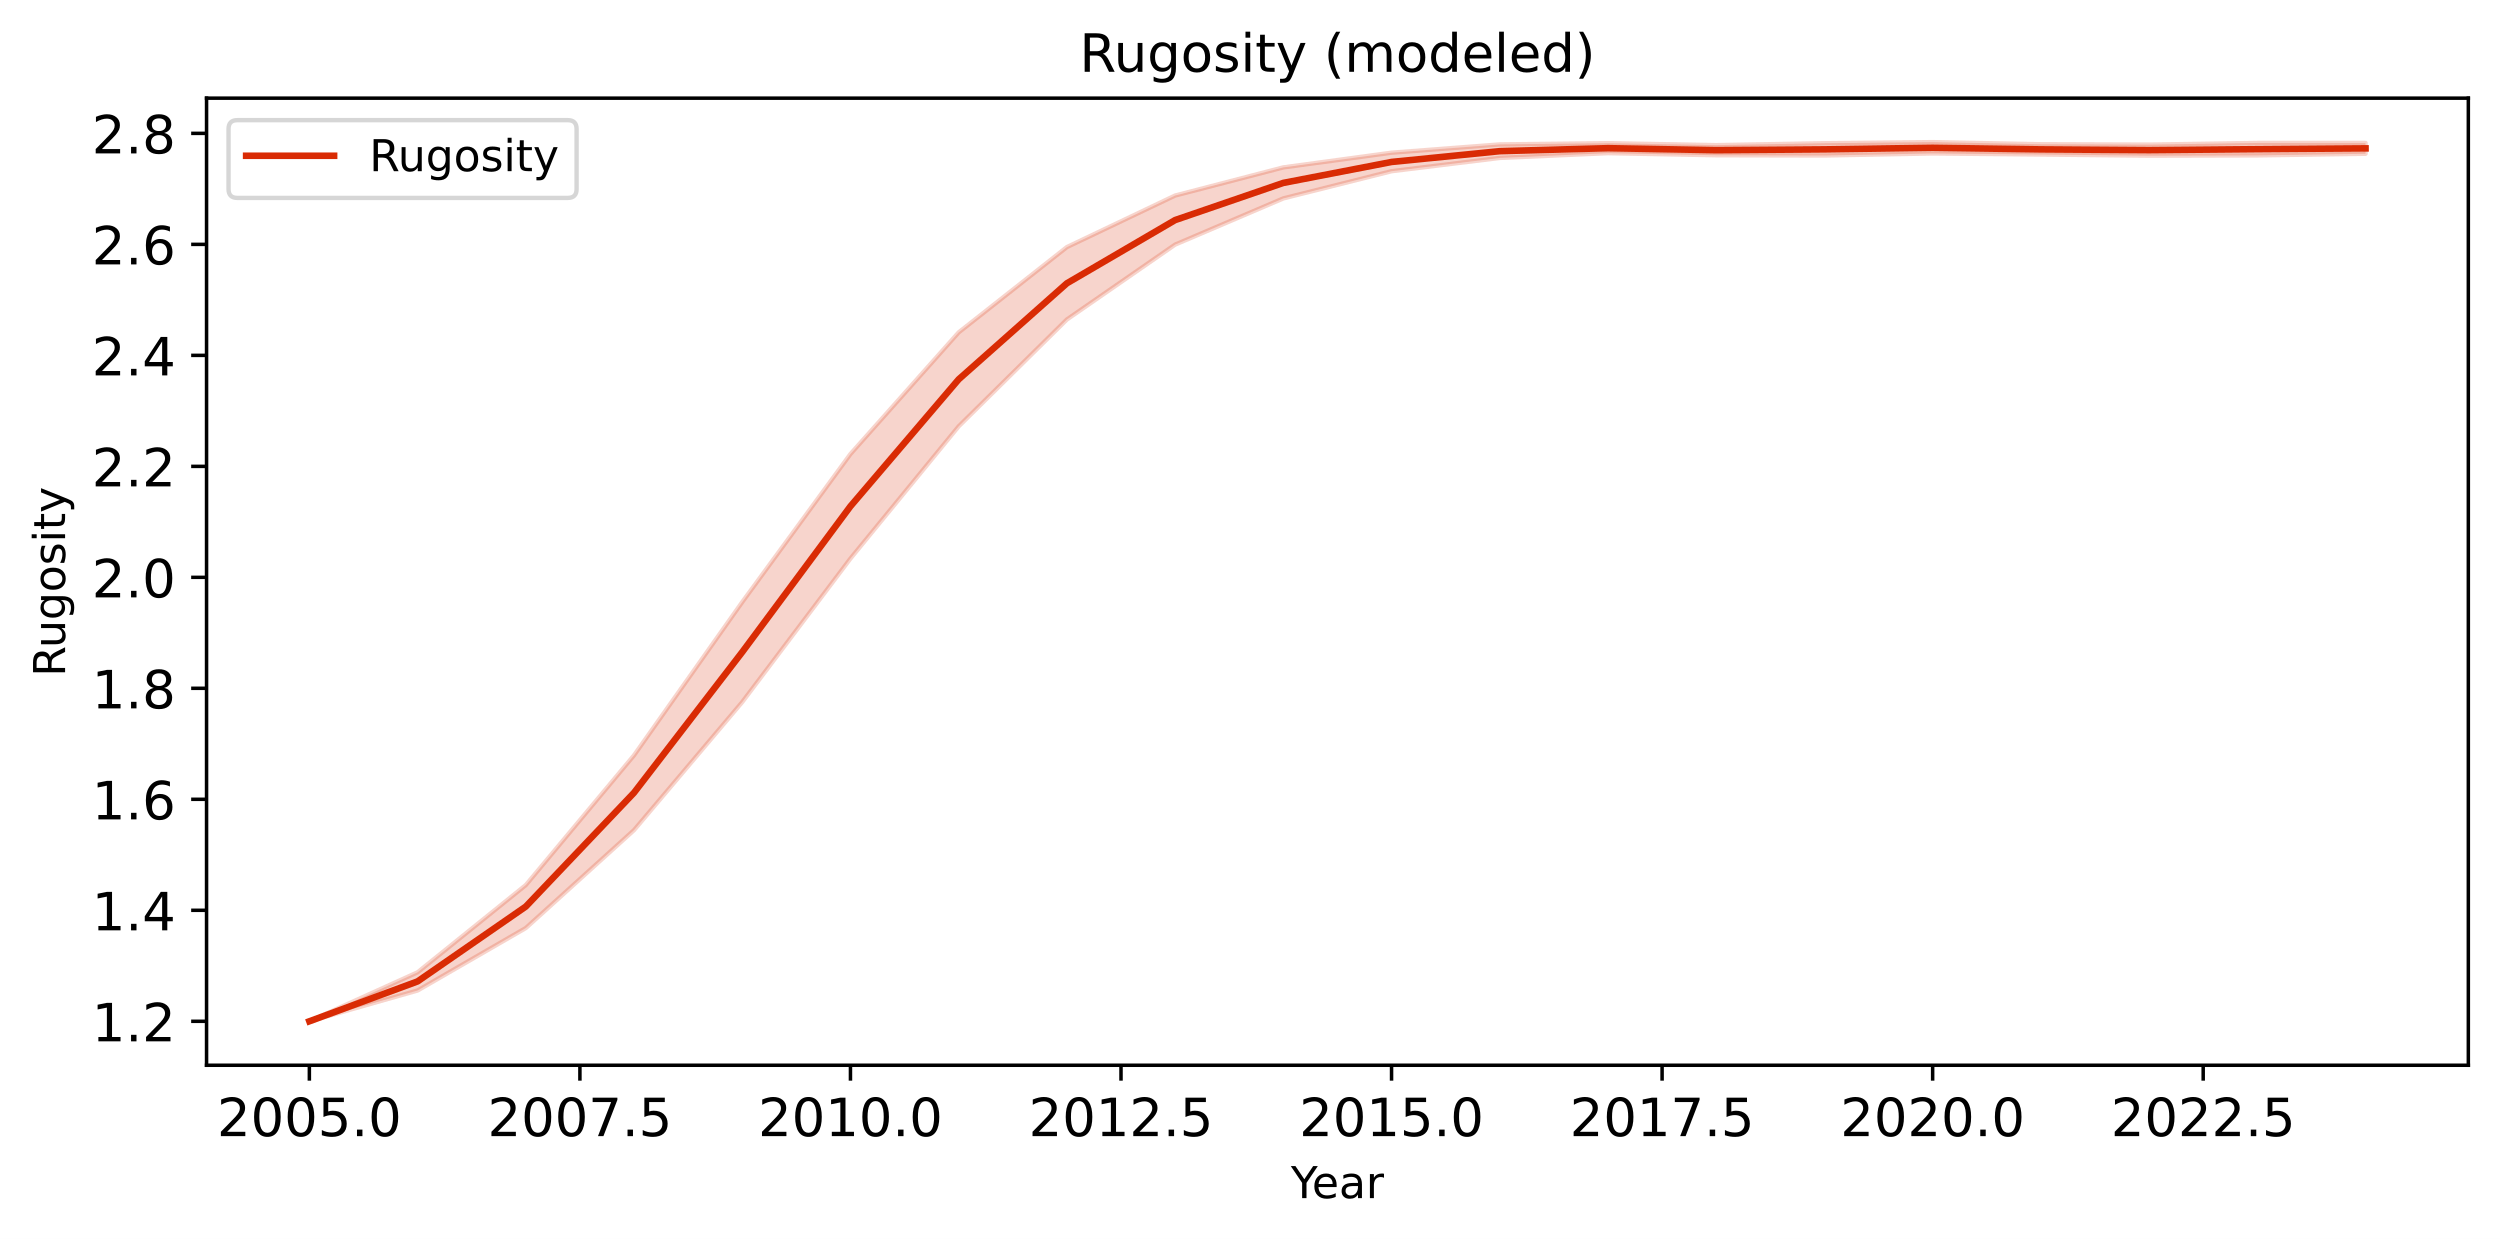
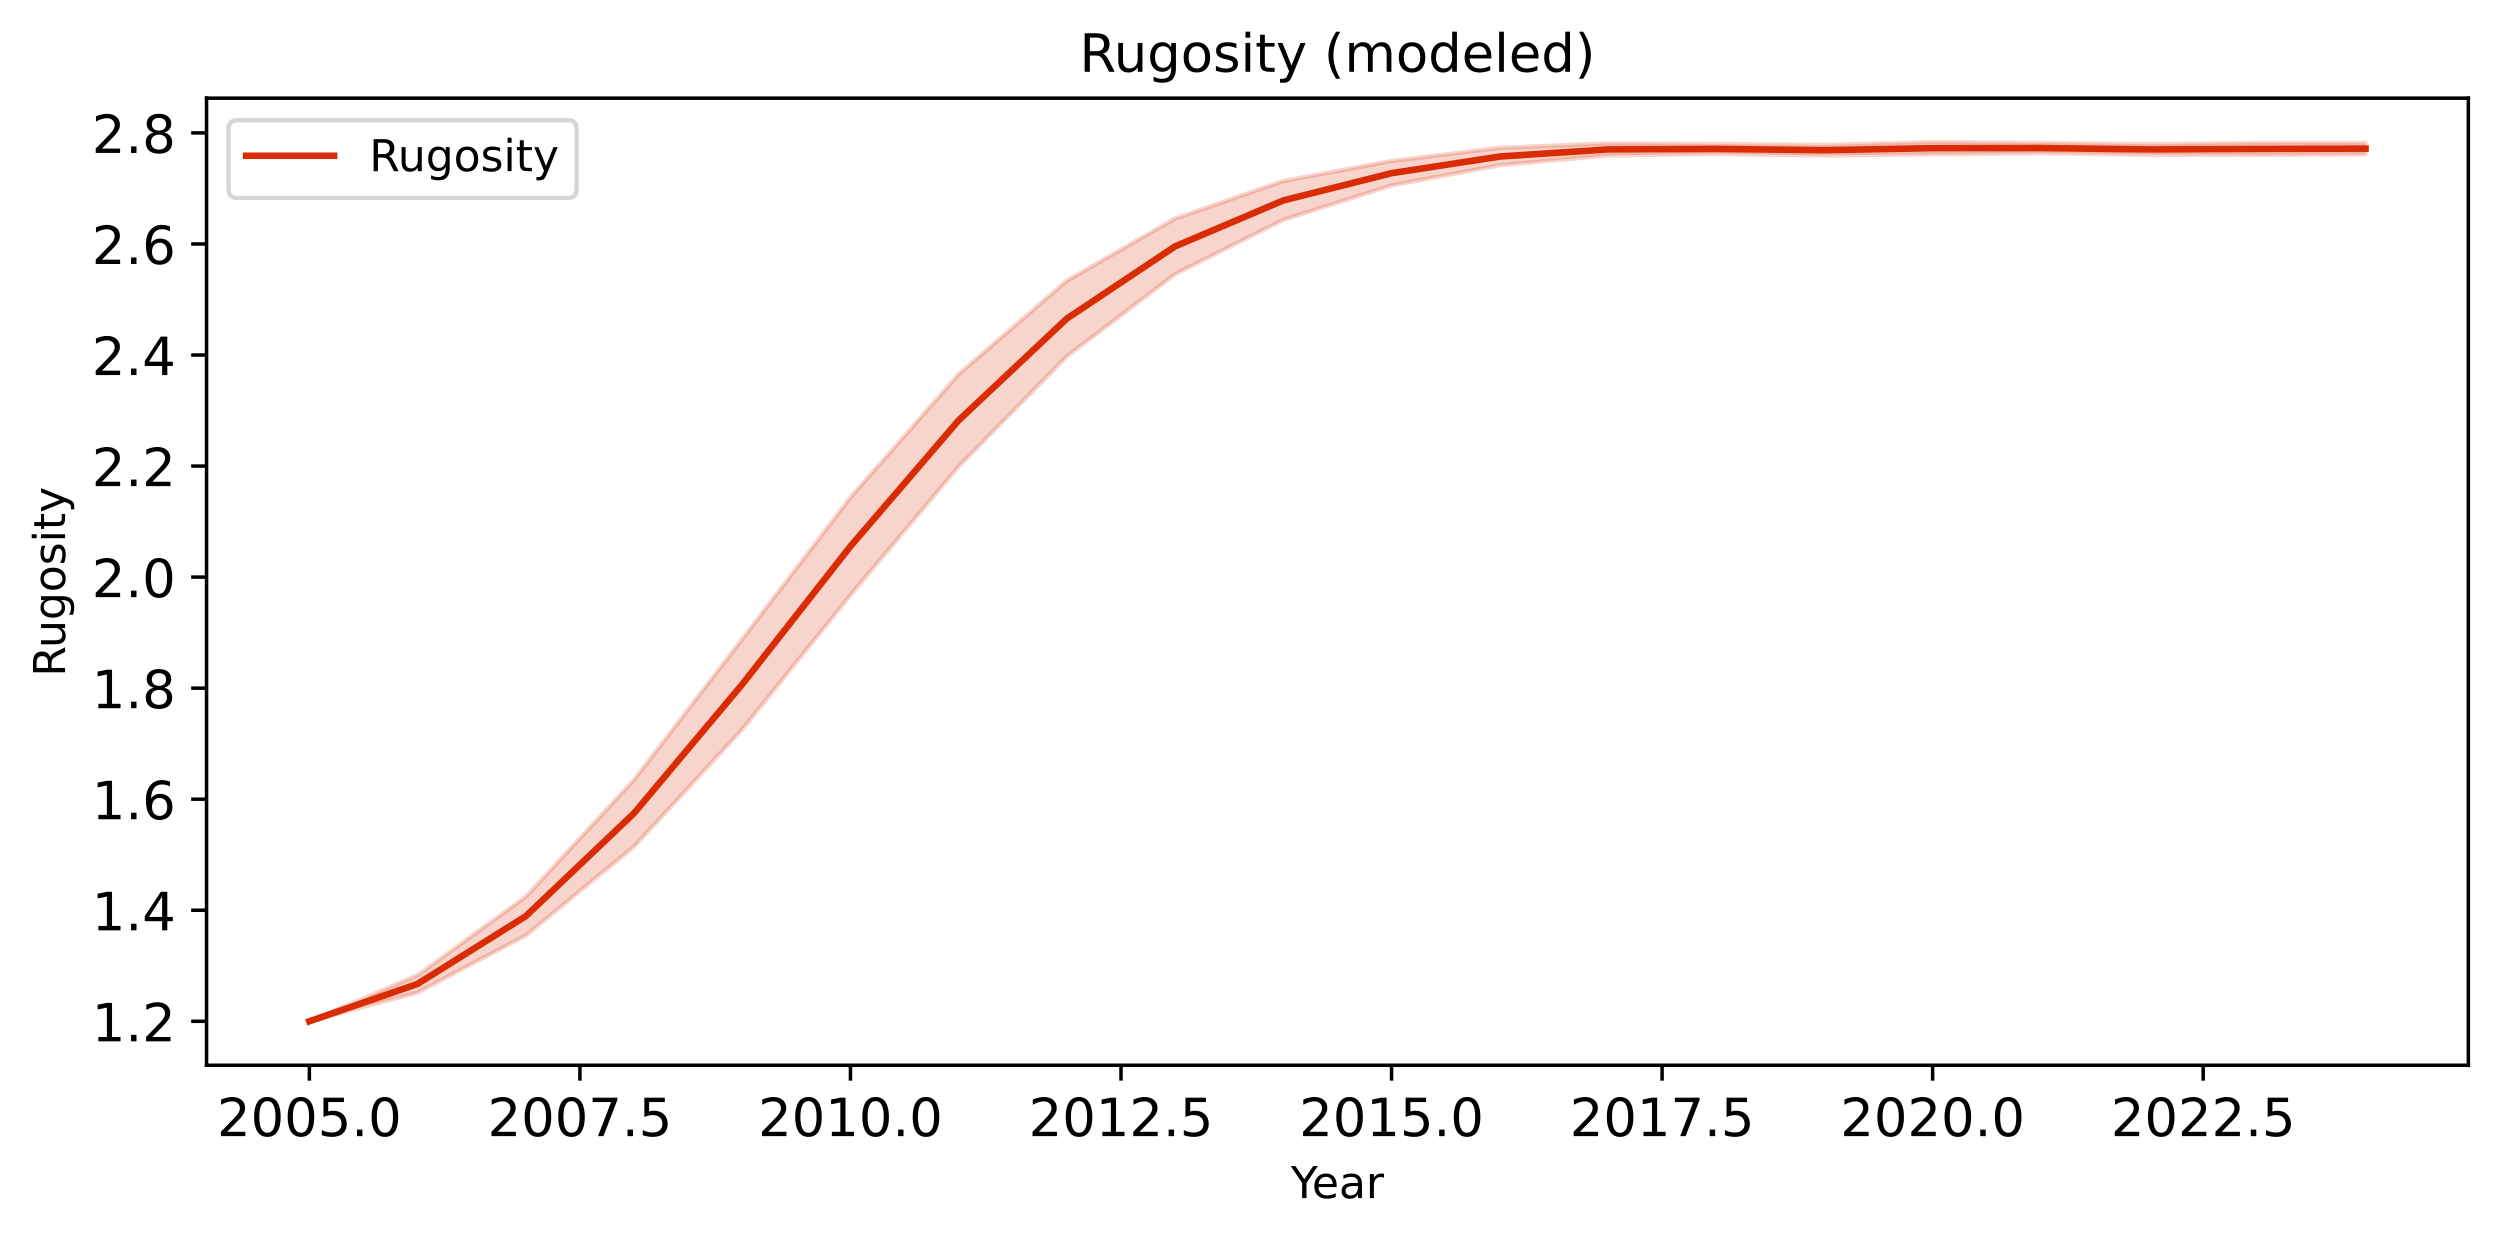
<svg xmlns="http://www.w3.org/2000/svg" xmlns:xlink="http://www.w3.org/1999/xlink" width="568.402pt" height="281.69pt" viewBox="0 0 568.402 281.69" version="1.1">
  <defs>
    <style type="text/css">*{stroke-linejoin: round; stroke-linecap: butt}</style>
  </defs>
  <g id="figure_1">
    <g id="patch_1">
      <path d="M 0 281.69  L 568.402 281.69  L 568.402 0  L 0 0  z " style="fill: #ffffff" />
    </g>
    <g id="axes_1">
      <g id="patch_2">
        <path d="M 46.962 242.198  L 561.202 242.198  L 561.202 22.318  L 46.962 22.318  z " style="fill: #ffffff" />
      </g>
      <g id="PolyCollection_1">
        <defs>
-           <path id="mac726b7812" d="M 70.336 -49.486  L 70.336 -49.486  L 94.941 -56.492  L 119.546 -70.69  L 144.151 -92.953  L 168.756 -122.072  L 193.36 -154.703  L 217.965 -184.761  L 242.57 -209.053  L 267.175 -226.074  L 291.779 -236.58  L 316.384 -242.764  L 340.989 -245.786  L 365.594 -246.87  L 390.199 -246.392  L 414.803 -246.337  L 439.408 -246.804  L 464.013 -246.562  L 488.618 -246.294  L 513.223 -246.361  L 537.827 -246.729  L 537.827 -249.188  L 537.827 -249.188  L 513.223 -249.185  L 488.618 -248.806  L 464.013 -248.896  L 439.408 -249.377  L 414.803 -249.123  L 390.199 -248.693  L 365.594 -249.134  L 340.989 -248.856  L 316.384 -246.972  L 291.779 -243.633  L 267.175 -237.232  L 242.57 -225.511  L 217.965 -206.121  L 193.36 -178.462  L 168.756 -144.803  L 144.151 -109.964  L 119.546 -80.458  L 94.941 -60.624  L 70.336 -49.486  z " style="stroke: #d92b04; stroke-opacity: 0.2" />
+           <path id="m39a27b8bbf" d="M 70.336 -49.486  L 70.336 -49.486  L 94.941 -56.027  L 119.546 -69.006  L 144.151 -89.209  L 168.756 -115.851  L 193.36 -146.396  L 217.965 -175.647  L 242.57 -200.673  L 267.175 -219.361  L 291.779 -231.715  L 316.384 -239.542  L 340.989 -244.142  L 365.594 -246.362  L 390.199 -246.704  L 414.803 -246.362  L 439.408 -246.63  L 464.013 -246.867  L 488.618 -246.519  L 513.223 -246.487  L 537.827 -246.62  L 537.827 -249.184  L 537.827 -249.184  L 513.223 -249.172  L 488.618 -248.914  L 464.013 -249.19  L 439.408 -249.377  L 414.803 -248.727  L 390.199 -248.962  L 365.594 -249.081  L 340.989 -248.066  L 316.384 -245.098  L 291.779 -240.528  L 267.175 -232  L 242.57 -217.873  L 217.965 -196.615  L 193.36 -168.584  L 168.756 -136.364  L 144.151 -104.378  L 119.546 -77.781  L 94.941 -59.952  L 70.336 -49.486  z " style="stroke: #d92b04; stroke-opacity: 0.2" />
        </defs>
-         <g clip-path="url(#p913ce1762b)">
-           <use xlink:href="#mac726b7812" x="0" y="281.69" style="fill: #d92b04; fill-opacity: 0.2; stroke: #d92b04; stroke-opacity: 0.2" />
+         <g clip-path="url(#pcc799532cc)">
+           <use xlink:href="#m39a27b8bbf" x="0" y="281.69" style="fill: #d92b04; fill-opacity: 0.2; stroke: #d92b04; stroke-opacity: 0.2" />
        </g>
      </g>
      <g id="matplotlib.axis_1">
        <g id="xtick_1">
          <g id="line2d_1">
            <defs>
-               <path id="m2858923a81" d="M 0 0  L 0 3.5  " style="stroke: #000000; stroke-width: 0.8" />
+               <path id="md0f770f14e" d="M 0 0  L 0 3.5  " style="stroke: #000000; stroke-width: 0.8" />
            </defs>
            <g>
-               <use xlink:href="#m2858923a81" x="70.336" y="242.198" style="stroke: #000000; stroke-width: 0.8" />
+               <use xlink:href="#md0f770f14e" x="70.336" y="242.198" style="stroke: #000000; stroke-width: 0.8" />
            </g>
          </g>
          <g id="text_1">
            <g transform="translate(49.34204 258.3163) scale(0.12 -0.12)">
              <defs>
                <path id="DejaVuSans-32" d="M 1228 531  L 3431 531  L 3431 0  L 469 0  L 469 531  Q 828 903 1448 1529  Q 2069 2156 2228 2338  Q 2531 2678 2651 2914  Q 2772 3150 2772 3378  Q 2772 3750 2511 3984  Q 2250 4219 1831 4219  Q 1534 4219 1204 4116  Q 875 4013 500 3803  L 500 4441  Q 881 4594 1212 4672  Q 1544 4750 1819 4750  Q 2544 4750 2975 4387  Q 3406 4025 3406 3419  Q 3406 3131 3298 2873  Q 3191 2616 2906 2266  Q 2828 2175 2409 1742  Q 1991 1309 1228 531  z " transform="scale(0.015625)" />
                <path id="DejaVuSans-30" d="M 2034 4250  Q 1547 4250 1301 3770  Q 1056 3291 1056 2328  Q 1056 1369 1301 889  Q 1547 409 2034 409  Q 2525 409 2770 889  Q 3016 1369 3016 2328  Q 3016 3291 2770 3770  Q 2525 4250 2034 4250  z M 2034 4750  Q 2819 4750 3233 4129  Q 3647 3509 3647 2328  Q 3647 1150 3233 529  Q 2819 -91 2034 -91  Q 1250 -91 836 529  Q 422 1150 422 2328  Q 422 3509 836 4129  Q 1250 4750 2034 4750  z " transform="scale(0.015625)" />
                <path id="DejaVuSans-35" d="M 691 4666  L 3169 4666  L 3169 4134  L 1269 4134  L 1269 2991  Q 1406 3038 1543 3061  Q 1681 3084 1819 3084  Q 2600 3084 3056 2656  Q 3513 2228 3513 1497  Q 3513 744 3044 326  Q 2575 -91 1722 -91  Q 1428 -91 1123 -41  Q 819 9 494 109  L 494 744  Q 775 591 1075 516  Q 1375 441 1709 441  Q 2250 441 2565 725  Q 2881 1009 2881 1497  Q 2881 1984 2565 2268  Q 2250 2553 1709 2553  Q 1456 2553 1204 2497  Q 953 2441 691 2322  L 691 4666  z " transform="scale(0.015625)" />
                <path id="DejaVuSans-2e" d="M 684 794  L 1344 794  L 1344 0  L 684 0  L 684 794  z " transform="scale(0.015625)" />
              </defs>
              <use xlink:href="#DejaVuSans-32" />
              <use xlink:href="#DejaVuSans-30" x="63.623" />
              <use xlink:href="#DejaVuSans-30" x="127.246" />
              <use xlink:href="#DejaVuSans-35" x="190.869" />
              <use xlink:href="#DejaVuSans-2e" x="254.492" />
              <use xlink:href="#DejaVuSans-30" x="286.279" />
            </g>
          </g>
        </g>
        <g id="xtick_2">
          <g id="line2d_2">
            <g>
-               <use xlink:href="#m2858923a81" x="131.848" y="242.198" style="stroke: #000000; stroke-width: 0.8" />
+               <use xlink:href="#md0f770f14e" x="131.848" y="242.198" style="stroke: #000000; stroke-width: 0.8" />
            </g>
          </g>
          <g id="text_2">
            <g transform="translate(110.854 258.3163) scale(0.12 -0.12)">
              <defs>
                <path id="DejaVuSans-37" d="M 525 4666  L 3525 4666  L 3525 4397  L 1831 0  L 1172 0  L 2766 4134  L 525 4134  L 525 4666  z " transform="scale(0.015625)" />
              </defs>
              <use xlink:href="#DejaVuSans-32" />
              <use xlink:href="#DejaVuSans-30" x="63.623" />
              <use xlink:href="#DejaVuSans-30" x="127.246" />
              <use xlink:href="#DejaVuSans-37" x="190.869" />
              <use xlink:href="#DejaVuSans-2e" x="254.492" />
              <use xlink:href="#DejaVuSans-35" x="286.279" />
            </g>
          </g>
        </g>
        <g id="xtick_3">
          <g id="line2d_3">
            <g>
-               <use xlink:href="#m2858923a81" x="193.36" y="242.198" style="stroke: #000000; stroke-width: 0.8" />
+               <use xlink:href="#md0f770f14e" x="193.36" y="242.198" style="stroke: #000000; stroke-width: 0.8" />
            </g>
          </g>
          <g id="text_3">
            <g transform="translate(172.366 258.3163) scale(0.12 -0.12)">
              <defs>
                <path id="DejaVuSans-31" d="M 794 531  L 1825 531  L 1825 4091  L 703 3866  L 703 4441  L 1819 4666  L 2450 4666  L 2450 531  L 3481 531  L 3481 0  L 794 0  L 794 531  z " transform="scale(0.015625)" />
              </defs>
              <use xlink:href="#DejaVuSans-32" />
              <use xlink:href="#DejaVuSans-30" x="63.623" />
              <use xlink:href="#DejaVuSans-31" x="127.246" />
              <use xlink:href="#DejaVuSans-30" x="190.869" />
              <use xlink:href="#DejaVuSans-2e" x="254.492" />
              <use xlink:href="#DejaVuSans-30" x="286.279" />
            </g>
          </g>
        </g>
        <g id="xtick_4">
          <g id="line2d_4">
            <g>
-               <use xlink:href="#m2858923a81" x="254.872" y="242.198" style="stroke: #000000; stroke-width: 0.8" />
+               <use xlink:href="#md0f770f14e" x="254.872" y="242.198" style="stroke: #000000; stroke-width: 0.8" />
            </g>
          </g>
          <g id="text_4">
            <g transform="translate(233.8779 258.3163) scale(0.12 -0.12)">
              <use xlink:href="#DejaVuSans-32" />
              <use xlink:href="#DejaVuSans-30" x="63.623" />
              <use xlink:href="#DejaVuSans-31" x="127.246" />
              <use xlink:href="#DejaVuSans-32" x="190.869" />
              <use xlink:href="#DejaVuSans-2e" x="254.492" />
              <use xlink:href="#DejaVuSans-35" x="286.279" />
            </g>
          </g>
        </g>
        <g id="xtick_5">
          <g id="line2d_5">
            <g>
-               <use xlink:href="#m2858923a81" x="316.384" y="242.198" style="stroke: #000000; stroke-width: 0.8" />
+               <use xlink:href="#md0f770f14e" x="316.384" y="242.198" style="stroke: #000000; stroke-width: 0.8" />
            </g>
          </g>
          <g id="text_5">
            <g transform="translate(295.3899 258.3163) scale(0.12 -0.12)">
              <use xlink:href="#DejaVuSans-32" />
              <use xlink:href="#DejaVuSans-30" x="63.623" />
              <use xlink:href="#DejaVuSans-31" x="127.246" />
              <use xlink:href="#DejaVuSans-35" x="190.869" />
              <use xlink:href="#DejaVuSans-2e" x="254.492" />
              <use xlink:href="#DejaVuSans-30" x="286.279" />
            </g>
          </g>
        </g>
        <g id="xtick_6">
          <g id="line2d_6">
            <g>
-               <use xlink:href="#m2858923a81" x="377.896" y="242.198" style="stroke: #000000; stroke-width: 0.8" />
+               <use xlink:href="#md0f770f14e" x="377.896" y="242.198" style="stroke: #000000; stroke-width: 0.8" />
            </g>
          </g>
          <g id="text_6">
            <g transform="translate(356.9019 258.3163) scale(0.12 -0.12)">
              <use xlink:href="#DejaVuSans-32" />
              <use xlink:href="#DejaVuSans-30" x="63.623" />
              <use xlink:href="#DejaVuSans-31" x="127.246" />
              <use xlink:href="#DejaVuSans-37" x="190.869" />
              <use xlink:href="#DejaVuSans-2e" x="254.492" />
              <use xlink:href="#DejaVuSans-35" x="286.279" />
            </g>
          </g>
        </g>
        <g id="xtick_7">
          <g id="line2d_7">
            <g>
-               <use xlink:href="#m2858923a81" x="439.408" y="242.198" style="stroke: #000000; stroke-width: 0.8" />
+               <use xlink:href="#md0f770f14e" x="439.408" y="242.198" style="stroke: #000000; stroke-width: 0.8" />
            </g>
          </g>
          <g id="text_7">
            <g transform="translate(418.4138 258.3163) scale(0.12 -0.12)">
              <use xlink:href="#DejaVuSans-32" />
              <use xlink:href="#DejaVuSans-30" x="63.623" />
              <use xlink:href="#DejaVuSans-32" x="127.246" />
              <use xlink:href="#DejaVuSans-30" x="190.869" />
              <use xlink:href="#DejaVuSans-2e" x="254.492" />
              <use xlink:href="#DejaVuSans-30" x="286.279" />
            </g>
          </g>
        </g>
        <g id="xtick_8">
          <g id="line2d_8">
            <g>
-               <use xlink:href="#m2858923a81" x="500.92" y="242.198" style="stroke: #000000; stroke-width: 0.8" />
+               <use xlink:href="#md0f770f14e" x="500.92" y="242.198" style="stroke: #000000; stroke-width: 0.8" />
            </g>
          </g>
          <g id="text_8">
            <g transform="translate(479.9258 258.3163) scale(0.12 -0.12)">
              <use xlink:href="#DejaVuSans-32" />
              <use xlink:href="#DejaVuSans-30" x="63.623" />
              <use xlink:href="#DejaVuSans-32" x="127.246" />
              <use xlink:href="#DejaVuSans-32" x="190.869" />
              <use xlink:href="#DejaVuSans-2e" x="254.492" />
              <use xlink:href="#DejaVuSans-35" x="286.279" />
            </g>
          </g>
        </g>
        <g id="text_9">
          <g transform="translate(293.4944 272.4103) scale(0.1 -0.1)">
            <defs>
              <path id="DejaVuSans-59" d="M -13 4666  L 666 4666  L 1959 2747  L 3244 4666  L 3922 4666  L 2272 2222  L 2272 0  L 1638 0  L 1638 2222  L -13 4666  z " transform="scale(0.015625)" />
              <path id="DejaVuSans-65" d="M 3597 1894  L 3597 1613  L 953 1613  Q 991 1019 1311 708  Q 1631 397 2203 397  Q 2534 397 2845 478  Q 3156 559 3463 722  L 3463 178  Q 3153 47 2828 -22  Q 2503 -91 2169 -91  Q 1331 -91 842 396  Q 353 884 353 1716  Q 353 2575 817 3079  Q 1281 3584 2069 3584  Q 2775 3584 3186 3129  Q 3597 2675 3597 1894  z M 3022 2063  Q 3016 2534 2758 2815  Q 2500 3097 2075 3097  Q 1594 3097 1305 2825  Q 1016 2553 972 2059  L 3022 2063  z " transform="scale(0.015625)" />
              <path id="DejaVuSans-61" d="M 2194 1759  Q 1497 1759 1228 1600  Q 959 1441 959 1056  Q 959 750 1161 570  Q 1363 391 1709 391  Q 2188 391 2477 730  Q 2766 1069 2766 1631  L 2766 1759  L 2194 1759  z M 3341 1997  L 3341 0  L 2766 0  L 2766 531  Q 2569 213 2275 61  Q 1981 -91 1556 -91  Q 1019 -91 701 211  Q 384 513 384 1019  Q 384 1609 779 1909  Q 1175 2209 1959 2209  L 2766 2209  L 2766 2266  Q 2766 2663 2505 2880  Q 2244 3097 1772 3097  Q 1472 3097 1187 3025  Q 903 2953 641 2809  L 641 3341  Q 956 3463 1253 3523  Q 1550 3584 1831 3584  Q 2591 3584 2966 3190  Q 3341 2797 3341 1997  z " transform="scale(0.015625)" />
              <path id="DejaVuSans-72" d="M 2631 2963  Q 2534 3019 2420 3045  Q 2306 3072 2169 3072  Q 1681 3072 1420 2755  Q 1159 2438 1159 1844  L 1159 0  L 581 0  L 581 3500  L 1159 3500  L 1159 2956  Q 1341 3275 1631 3429  Q 1922 3584 2338 3584  Q 2397 3584 2469 3576  Q 2541 3569 2628 3553  L 2631 2963  z " transform="scale(0.015625)" />
            </defs>
            <use xlink:href="#DejaVuSans-59" />
            <use xlink:href="#DejaVuSans-65" x="47.834" />
            <use xlink:href="#DejaVuSans-61" x="109.357" />
            <use xlink:href="#DejaVuSans-72" x="170.637" />
          </g>
        </g>
      </g>
      <g id="matplotlib.axis_2">
        <g id="ytick_1">
          <g id="line2d_9">
            <defs>
-               <path id="m064643cdab" d="M 0 0  L -3.5 0  " style="stroke: #000000; stroke-width: 0.8" />
+               <path id="m95d4398abc" d="M 0 0  L -3.5 0  " style="stroke: #000000; stroke-width: 0.8" />
            </defs>
            <g>
-               <use xlink:href="#m064643cdab" x="46.962" y="232.204" style="stroke: #000000; stroke-width: 0.8" />
+               <use xlink:href="#m95d4398abc" x="46.962" y="232.204" style="stroke: #000000; stroke-width: 0.8" />
            </g>
          </g>
          <g id="text_10">
            <g transform="translate(20.87813 236.7626) scale(0.12 -0.12)">
              <use xlink:href="#DejaVuSans-31" />
              <use xlink:href="#DejaVuSans-2e" x="63.623" />
              <use xlink:href="#DejaVuSans-32" x="95.41" />
            </g>
          </g>
        </g>
        <g id="ytick_2">
          <g id="line2d_10">
            <g>
-               <use xlink:href="#m064643cdab" x="46.962" y="206.968" style="stroke: #000000; stroke-width: 0.8" />
+               <use xlink:href="#m95d4398abc" x="46.962" y="206.956" style="stroke: #000000; stroke-width: 0.8" />
            </g>
          </g>
          <g id="text_11">
-             <g transform="translate(20.87813 211.5275) scale(0.12 -0.12)">
+             <g transform="translate(20.87813 211.5146) scale(0.12 -0.12)">
              <defs>
                <path id="DejaVuSans-34" d="M 2419 4116  L 825 1625  L 2419 1625  L 2419 4116  z M 2253 4666  L 3047 4666  L 3047 1625  L 3713 1625  L 3713 1100  L 3047 1100  L 3047 0  L 2419 0  L 2419 1100  L 313 1100  L 313 1709  L 2253 4666  z " transform="scale(0.015625)" />
              </defs>
              <use xlink:href="#DejaVuSans-31" />
              <use xlink:href="#DejaVuSans-2e" x="63.623" />
              <use xlink:href="#DejaVuSans-34" x="95.41" />
            </g>
          </g>
        </g>
        <g id="ytick_3">
          <g id="line2d_11">
            <g>
-               <use xlink:href="#m064643cdab" x="46.962" y="181.733" style="stroke: #000000; stroke-width: 0.8" />
+               <use xlink:href="#m95d4398abc" x="46.962" y="181.708" style="stroke: #000000; stroke-width: 0.8" />
            </g>
          </g>
          <g id="text_12">
-             <g transform="translate(20.87813 186.2924) scale(0.12 -0.12)">
+             <g transform="translate(20.87813 186.2666) scale(0.12 -0.12)">
              <defs>
                <path id="DejaVuSans-36" d="M 2113 2584  Q 1688 2584 1439 2293  Q 1191 2003 1191 1497  Q 1191 994 1439 701  Q 1688 409 2113 409  Q 2538 409 2786 701  Q 3034 994 3034 1497  Q 3034 2003 2786 2293  Q 2538 2584 2113 2584  z M 3366 4563  L 3366 3988  Q 3128 4100 2886 4159  Q 2644 4219 2406 4219  Q 1781 4219 1451 3797  Q 1122 3375 1075 2522  Q 1259 2794 1537 2939  Q 1816 3084 2150 3084  Q 2853 3084 3261 2657  Q 3669 2231 3669 1497  Q 3669 778 3244 343  Q 2819 -91 2113 -91  Q 1303 -91 875 529  Q 447 1150 447 2328  Q 447 3434 972 4092  Q 1497 4750 2381 4750  Q 2619 4750 2861 4703  Q 3103 4656 3366 4563  z " transform="scale(0.015625)" />
              </defs>
              <use xlink:href="#DejaVuSans-31" />
              <use xlink:href="#DejaVuSans-2e" x="63.623" />
              <use xlink:href="#DejaVuSans-36" x="95.41" />
            </g>
          </g>
        </g>
        <g id="ytick_4">
          <g id="line2d_12">
            <g>
-               <use xlink:href="#m064643cdab" x="46.962" y="156.498" style="stroke: #000000; stroke-width: 0.8" />
+               <use xlink:href="#m95d4398abc" x="46.962" y="156.46" style="stroke: #000000; stroke-width: 0.8" />
            </g>
          </g>
          <g id="text_13">
-             <g transform="translate(20.87813 161.0573) scale(0.12 -0.12)">
+             <g transform="translate(20.87813 161.0186) scale(0.12 -0.12)">
              <defs>
                <path id="DejaVuSans-38" d="M 2034 2216  Q 1584 2216 1326 1975  Q 1069 1734 1069 1313  Q 1069 891 1326 650  Q 1584 409 2034 409  Q 2484 409 2743 651  Q 3003 894 3003 1313  Q 3003 1734 2745 1975  Q 2488 2216 2034 2216  z M 1403 2484  Q 997 2584 770 2862  Q 544 3141 544 3541  Q 544 4100 942 4425  Q 1341 4750 2034 4750  Q 2731 4750 3128 4425  Q 3525 4100 3525 3541  Q 3525 3141 3298 2862  Q 3072 2584 2669 2484  Q 3125 2378 3379 2068  Q 3634 1759 3634 1313  Q 3634 634 3220 271  Q 2806 -91 2034 -91  Q 1263 -91 848 271  Q 434 634 434 1313  Q 434 1759 690 2068  Q 947 2378 1403 2484  z M 1172 3481  Q 1172 3119 1398 2916  Q 1625 2713 2034 2713  Q 2441 2713 2670 2916  Q 2900 3119 2900 3481  Q 2900 3844 2670 4047  Q 2441 4250 2034 4250  Q 1625 4250 1398 4047  Q 1172 3844 1172 3481  z " transform="scale(0.015625)" />
              </defs>
              <use xlink:href="#DejaVuSans-31" />
              <use xlink:href="#DejaVuSans-2e" x="63.623" />
              <use xlink:href="#DejaVuSans-38" x="95.41" />
            </g>
          </g>
        </g>
        <g id="ytick_5">
          <g id="line2d_13">
            <g>
-               <use xlink:href="#m064643cdab" x="46.962" y="131.263" style="stroke: #000000; stroke-width: 0.8" />
+               <use xlink:href="#m95d4398abc" x="46.962" y="131.212" style="stroke: #000000; stroke-width: 0.8" />
            </g>
          </g>
          <g id="text_14">
-             <g transform="translate(20.87813 135.8222) scale(0.12 -0.12)">
+             <g transform="translate(20.87813 135.7706) scale(0.12 -0.12)">
              <use xlink:href="#DejaVuSans-32" />
              <use xlink:href="#DejaVuSans-2e" x="63.623" />
              <use xlink:href="#DejaVuSans-30" x="95.41" />
            </g>
          </g>
        </g>
        <g id="ytick_6">
          <g id="line2d_14">
            <g>
-               <use xlink:href="#m064643cdab" x="46.962" y="106.028" style="stroke: #000000; stroke-width: 0.8" />
+               <use xlink:href="#m95d4398abc" x="46.962" y="105.964" style="stroke: #000000; stroke-width: 0.8" />
            </g>
          </g>
          <g id="text_15">
-             <g transform="translate(20.87813 110.587) scale(0.12 -0.12)">
+             <g transform="translate(20.87813 110.5226) scale(0.12 -0.12)">
              <use xlink:href="#DejaVuSans-32" />
              <use xlink:href="#DejaVuSans-2e" x="63.623" />
              <use xlink:href="#DejaVuSans-32" x="95.41" />
            </g>
          </g>
        </g>
        <g id="ytick_7">
          <g id="line2d_15">
            <g>
-               <use xlink:href="#m064643cdab" x="46.962" y="80.793" style="stroke: #000000; stroke-width: 0.8" />
+               <use xlink:href="#m95d4398abc" x="46.962" y="80.716" style="stroke: #000000; stroke-width: 0.8" />
            </g>
          </g>
          <g id="text_16">
-             <g transform="translate(20.87813 85.35193) scale(0.12 -0.12)">
+             <g transform="translate(20.87813 85.27462) scale(0.12 -0.12)">
              <use xlink:href="#DejaVuSans-32" />
              <use xlink:href="#DejaVuSans-2e" x="63.623" />
              <use xlink:href="#DejaVuSans-34" x="95.41" />
            </g>
          </g>
        </g>
        <g id="ytick_8">
          <g id="line2d_16">
            <g>
-               <use xlink:href="#m064643cdab" x="46.962" y="55.558" style="stroke: #000000; stroke-width: 0.8" />
+               <use xlink:href="#m95d4398abc" x="46.962" y="55.468" style="stroke: #000000; stroke-width: 0.8" />
            </g>
          </g>
          <g id="text_17">
-             <g transform="translate(20.87813 60.11681) scale(0.12 -0.12)">
+             <g transform="translate(20.87813 60.02661) scale(0.12 -0.12)">
              <use xlink:href="#DejaVuSans-32" />
              <use xlink:href="#DejaVuSans-2e" x="63.623" />
              <use xlink:href="#DejaVuSans-36" x="95.41" />
            </g>
          </g>
        </g>
        <g id="ytick_9">
          <g id="line2d_17">
            <g>
-               <use xlink:href="#m064643cdab" x="46.962" y="30.323" style="stroke: #000000; stroke-width: 0.8" />
+               <use xlink:href="#m95d4398abc" x="46.962" y="30.22" style="stroke: #000000; stroke-width: 0.8" />
            </g>
          </g>
          <g id="text_18">
-             <g transform="translate(20.87813 34.88169) scale(0.12 -0.12)">
+             <g transform="translate(20.87813 34.77861) scale(0.12 -0.12)">
              <use xlink:href="#DejaVuSans-32" />
              <use xlink:href="#DejaVuSans-2e" x="63.623" />
              <use xlink:href="#DejaVuSans-38" x="95.41" />
            </g>
          </g>
        </g>
        <g id="text_19">
          <g transform="translate(14.79844 153.823) rotate(-90) scale(0.1 -0.1)">
            <defs>
              <path id="DejaVuSans-52" d="M 2841 2188  Q 3044 2119 3236 1894  Q 3428 1669 3622 1275  L 4263 0  L 3584 0  L 2988 1197  Q 2756 1666 2539 1819  Q 2322 1972 1947 1972  L 1259 1972  L 1259 0  L 628 0  L 628 4666  L 2053 4666  Q 2853 4666 3247 4331  Q 3641 3997 3641 3322  Q 3641 2881 3436 2590  Q 3231 2300 2841 2188  z M 1259 4147  L 1259 2491  L 2053 2491  Q 2509 2491 2742 2702  Q 2975 2913 2975 3322  Q 2975 3731 2742 3939  Q 2509 4147 2053 4147  L 1259 4147  z " transform="scale(0.015625)" />
              <path id="DejaVuSans-75" d="M 544 1381  L 544 3500  L 1119 3500  L 1119 1403  Q 1119 906 1312 657  Q 1506 409 1894 409  Q 2359 409 2629 706  Q 2900 1003 2900 1516  L 2900 3500  L 3475 3500  L 3475 0  L 2900 0  L 2900 538  Q 2691 219 2414 64  Q 2138 -91 1772 -91  Q 1169 -91 856 284  Q 544 659 544 1381  z M 1991 3584  L 1991 3584  z " transform="scale(0.015625)" />
              <path id="DejaVuSans-67" d="M 2906 1791  Q 2906 2416 2648 2759  Q 2391 3103 1925 3103  Q 1463 3103 1205 2759  Q 947 2416 947 1791  Q 947 1169 1205 825  Q 1463 481 1925 481  Q 2391 481 2648 825  Q 2906 1169 2906 1791  z M 3481 434  Q 3481 -459 3084 -895  Q 2688 -1331 1869 -1331  Q 1566 -1331 1297 -1286  Q 1028 -1241 775 -1147  L 775 -588  Q 1028 -725 1275 -790  Q 1522 -856 1778 -856  Q 2344 -856 2625 -561  Q 2906 -266 2906 331  L 2906 616  Q 2728 306 2450 153  Q 2172 0 1784 0  Q 1141 0 747 490  Q 353 981 353 1791  Q 353 2603 747 3093  Q 1141 3584 1784 3584  Q 2172 3584 2450 3431  Q 2728 3278 2906 2969  L 2906 3500  L 3481 3500  L 3481 434  z " transform="scale(0.015625)" />
              <path id="DejaVuSans-6f" d="M 1959 3097  Q 1497 3097 1228 2736  Q 959 2375 959 1747  Q 959 1119 1226 758  Q 1494 397 1959 397  Q 2419 397 2687 759  Q 2956 1122 2956 1747  Q 2956 2369 2687 2733  Q 2419 3097 1959 3097  z M 1959 3584  Q 2709 3584 3137 3096  Q 3566 2609 3566 1747  Q 3566 888 3137 398  Q 2709 -91 1959 -91  Q 1206 -91 779 398  Q 353 888 353 1747  Q 353 2609 779 3096  Q 1206 3584 1959 3584  z " transform="scale(0.015625)" />
              <path id="DejaVuSans-73" d="M 2834 3397  L 2834 2853  Q 2591 2978 2328 3040  Q 2066 3103 1784 3103  Q 1356 3103 1142 2972  Q 928 2841 928 2578  Q 928 2378 1081 2264  Q 1234 2150 1697 2047  L 1894 2003  Q 2506 1872 2764 1633  Q 3022 1394 3022 966  Q 3022 478 2636 193  Q 2250 -91 1575 -91  Q 1294 -91 989 -36  Q 684 19 347 128  L 347 722  Q 666 556 975 473  Q 1284 391 1588 391  Q 1994 391 2212 530  Q 2431 669 2431 922  Q 2431 1156 2273 1281  Q 2116 1406 1581 1522  L 1381 1569  Q 847 1681 609 1914  Q 372 2147 372 2553  Q 372 3047 722 3315  Q 1072 3584 1716 3584  Q 2034 3584 2315 3537  Q 2597 3491 2834 3397  z " transform="scale(0.015625)" />
              <path id="DejaVuSans-69" d="M 603 3500  L 1178 3500  L 1178 0  L 603 0  L 603 3500  z M 603 4863  L 1178 4863  L 1178 4134  L 603 4134  L 603 4863  z " transform="scale(0.015625)" />
              <path id="DejaVuSans-74" d="M 1172 4494  L 1172 3500  L 2356 3500  L 2356 3053  L 1172 3053  L 1172 1153  Q 1172 725 1289 603  Q 1406 481 1766 481  L 2356 481  L 2356 0  L 1766 0  Q 1100 0 847 248  Q 594 497 594 1153  L 594 3053  L 172 3053  L 172 3500  L 594 3500  L 594 4494  L 1172 4494  z " transform="scale(0.015625)" />
              <path id="DejaVuSans-79" d="M 2059 -325  Q 1816 -950 1584 -1140  Q 1353 -1331 966 -1331  L 506 -1331  L 506 -850  L 844 -850  Q 1081 -850 1212 -737  Q 1344 -625 1503 -206  L 1606 56  L 191 3500  L 800 3500  L 1894 763  L 2988 3500  L 3597 3500  L 2059 -325  z " transform="scale(0.015625)" />
            </defs>
            <use xlink:href="#DejaVuSans-52" />
            <use xlink:href="#DejaVuSans-75" x="64.982" />
            <use xlink:href="#DejaVuSans-67" x="128.361" />
            <use xlink:href="#DejaVuSans-6f" x="191.838" />
            <use xlink:href="#DejaVuSans-73" x="253.02" />
            <use xlink:href="#DejaVuSans-69" x="305.119" />
            <use xlink:href="#DejaVuSans-74" x="332.902" />
            <use xlink:href="#DejaVuSans-79" x="372.111" />
          </g>
        </g>
      </g>
      <g id="line2d_18">
-         <path d="M 70.336 232.204  L 94.941 223.132  L 119.546 206.116  L 144.151 180.232  L 168.756 148.253  L 193.36 115.107  L 217.965 86.249  L 242.57 64.408  L 267.175 50.037  L 291.779 41.584  L 316.384 36.822  L 340.989 34.369  L 365.594 33.688  L 390.199 34.148  L 414.803 33.96  L 439.408 33.599  L 464.013 33.961  L 488.618 34.14  L 513.223 33.917  L 537.827 33.732  " clip-path="url(#p913ce1762b)" style="fill: none; stroke: #d92b04; stroke-width: 1.5; stroke-linecap: square" />
+         <path d="M 70.336 232.204  L 94.941 223.7  L 119.546 208.297  L 144.151 184.896  L 168.756 155.583  L 193.36 124.2  L 217.965 95.559  L 242.57 72.417  L 267.175 56.009  L 291.779 45.569  L 316.384 39.37  L 340.989 35.586  L 365.594 33.968  L 390.199 33.857  L 414.803 34.146  L 439.408 33.686  L 464.013 33.662  L 488.618 33.974  L 513.223 33.86  L 537.827 33.788  " clip-path="url(#pcc799532cc)" style="fill: none; stroke: #d92b04; stroke-width: 1.5; stroke-linecap: square" />
      </g>
      <g id="patch_3">
        <path d="M 46.962 242.198  L 46.962 22.318  " style="fill: none; stroke: #000000; stroke-width: 0.8; stroke-linejoin: miter; stroke-linecap: square" />
      </g>
      <g id="patch_4">
        <path d="M 561.202 242.198  L 561.202 22.318  " style="fill: none; stroke: #000000; stroke-width: 0.8; stroke-linejoin: miter; stroke-linecap: square" />
      </g>
      <g id="patch_5">
        <path d="M 46.962 242.198  L 561.202 242.198  " style="fill: none; stroke: #000000; stroke-width: 0.8; stroke-linejoin: miter; stroke-linecap: square" />
      </g>
      <g id="patch_6">
        <path d="M 46.962 22.318  L 561.202 22.318  " style="fill: none; stroke: #000000; stroke-width: 0.8; stroke-linejoin: miter; stroke-linecap: square" />
      </g>
      <g id="text_20">
        <g transform="translate(245.4309 16.31812) scale(0.12 -0.12)">
          <defs>
            <path id="DejaVuSans-20" transform="scale(0.015625)" />
            <path id="DejaVuSans-28" d="M 1984 4856  Q 1566 4138 1362 3434  Q 1159 2731 1159 2009  Q 1159 1288 1364 580  Q 1569 -128 1984 -844  L 1484 -844  Q 1016 -109 783 600  Q 550 1309 550 2009  Q 550 2706 781 3412  Q 1013 4119 1484 4856  L 1984 4856  z " transform="scale(0.015625)" />
            <path id="DejaVuSans-6d" d="M 3328 2828  Q 3544 3216 3844 3400  Q 4144 3584 4550 3584  Q 5097 3584 5394 3201  Q 5691 2819 5691 2113  L 5691 0  L 5113 0  L 5113 2094  Q 5113 2597 4934 2840  Q 4756 3084 4391 3084  Q 3944 3084 3684 2787  Q 3425 2491 3425 1978  L 3425 0  L 2847 0  L 2847 2094  Q 2847 2600 2669 2842  Q 2491 3084 2119 3084  Q 1678 3084 1418 2786  Q 1159 2488 1159 1978  L 1159 0  L 581 0  L 581 3500  L 1159 3500  L 1159 2956  Q 1356 3278 1631 3431  Q 1906 3584 2284 3584  Q 2666 3584 2933 3390  Q 3200 3197 3328 2828  z " transform="scale(0.015625)" />
            <path id="DejaVuSans-64" d="M 2906 2969  L 2906 4863  L 3481 4863  L 3481 0  L 2906 0  L 2906 525  Q 2725 213 2448 61  Q 2172 -91 1784 -91  Q 1150 -91 751 415  Q 353 922 353 1747  Q 353 2572 751 3078  Q 1150 3584 1784 3584  Q 2172 3584 2448 3432  Q 2725 3281 2906 2969  z M 947 1747  Q 947 1113 1208 752  Q 1469 391 1925 391  Q 2381 391 2643 752  Q 2906 1113 2906 1747  Q 2906 2381 2643 2742  Q 2381 3103 1925 3103  Q 1469 3103 1208 2742  Q 947 2381 947 1747  z " transform="scale(0.015625)" />
            <path id="DejaVuSans-6c" d="M 603 4863  L 1178 4863  L 1178 0  L 603 0  L 603 4863  z " transform="scale(0.015625)" />
            <path id="DejaVuSans-29" d="M 513 4856  L 1013 4856  Q 1481 4119 1714 3412  Q 1947 2706 1947 2009  Q 1947 1309 1714 600  Q 1481 -109 1013 -844  L 513 -844  Q 928 -128 1133 580  Q 1338 1288 1338 2009  Q 1338 2731 1133 3434  Q 928 4138 513 4856  z " transform="scale(0.015625)" />
          </defs>
          <use xlink:href="#DejaVuSans-52" />
          <use xlink:href="#DejaVuSans-75" x="64.982" />
          <use xlink:href="#DejaVuSans-67" x="128.361" />
          <use xlink:href="#DejaVuSans-6f" x="191.838" />
          <use xlink:href="#DejaVuSans-73" x="253.02" />
          <use xlink:href="#DejaVuSans-69" x="305.119" />
          <use xlink:href="#DejaVuSans-74" x="332.902" />
          <use xlink:href="#DejaVuSans-79" x="372.111" />
          <use xlink:href="#DejaVuSans-20" x="431.291" />
          <use xlink:href="#DejaVuSans-28" x="463.078" />
          <use xlink:href="#DejaVuSans-6d" x="502.092" />
          <use xlink:href="#DejaVuSans-6f" x="599.504" />
          <use xlink:href="#DejaVuSans-64" x="660.686" />
          <use xlink:href="#DejaVuSans-65" x="724.162" />
          <use xlink:href="#DejaVuSans-6c" x="785.686" />
          <use xlink:href="#DejaVuSans-65" x="813.469" />
          <use xlink:href="#DejaVuSans-64" x="874.992" />
          <use xlink:href="#DejaVuSans-29" x="938.469" />
        </g>
      </g>
      <g id="legend_1">
        <g id="patch_7">
          <path d="M 53.962 44.996  L 129.092 44.996  Q 131.092 44.996 131.092 42.996  L 131.092 29.318  Q 131.092 27.318 129.092 27.318  L 53.962 27.318  Q 51.962 27.318 51.962 29.318  L 51.962 42.996  Q 51.962 44.996 53.962 44.996  z " style="fill: #ffffff; opacity: 0.8; stroke: #cccccc; stroke-linejoin: miter" />
        </g>
        <g id="line2d_19">
          <path d="M 55.962 35.417  L 65.962 35.417  L 75.962 35.417  " style="fill: none; stroke: #d92b04; stroke-width: 1.5; stroke-linecap: square" />
        </g>
        <g id="text_21">
          <g transform="translate(83.96188 38.91656) scale(0.1 -0.1)">
            <use xlink:href="#DejaVuSans-52" />
            <use xlink:href="#DejaVuSans-75" x="64.982" />
            <use xlink:href="#DejaVuSans-67" x="128.361" />
            <use xlink:href="#DejaVuSans-6f" x="191.838" />
            <use xlink:href="#DejaVuSans-73" x="253.02" />
            <use xlink:href="#DejaVuSans-69" x="305.119" />
            <use xlink:href="#DejaVuSans-74" x="332.902" />
            <use xlink:href="#DejaVuSans-79" x="372.111" />
          </g>
        </g>
      </g>
    </g>
  </g>
  <defs>
-     <clipPath id="p913ce1762b">
+     <clipPath id="pcc799532cc">
      <rect x="46.962" y="22.318" width="514.24" height="219.88" />
    </clipPath>
  </defs>
</svg>
